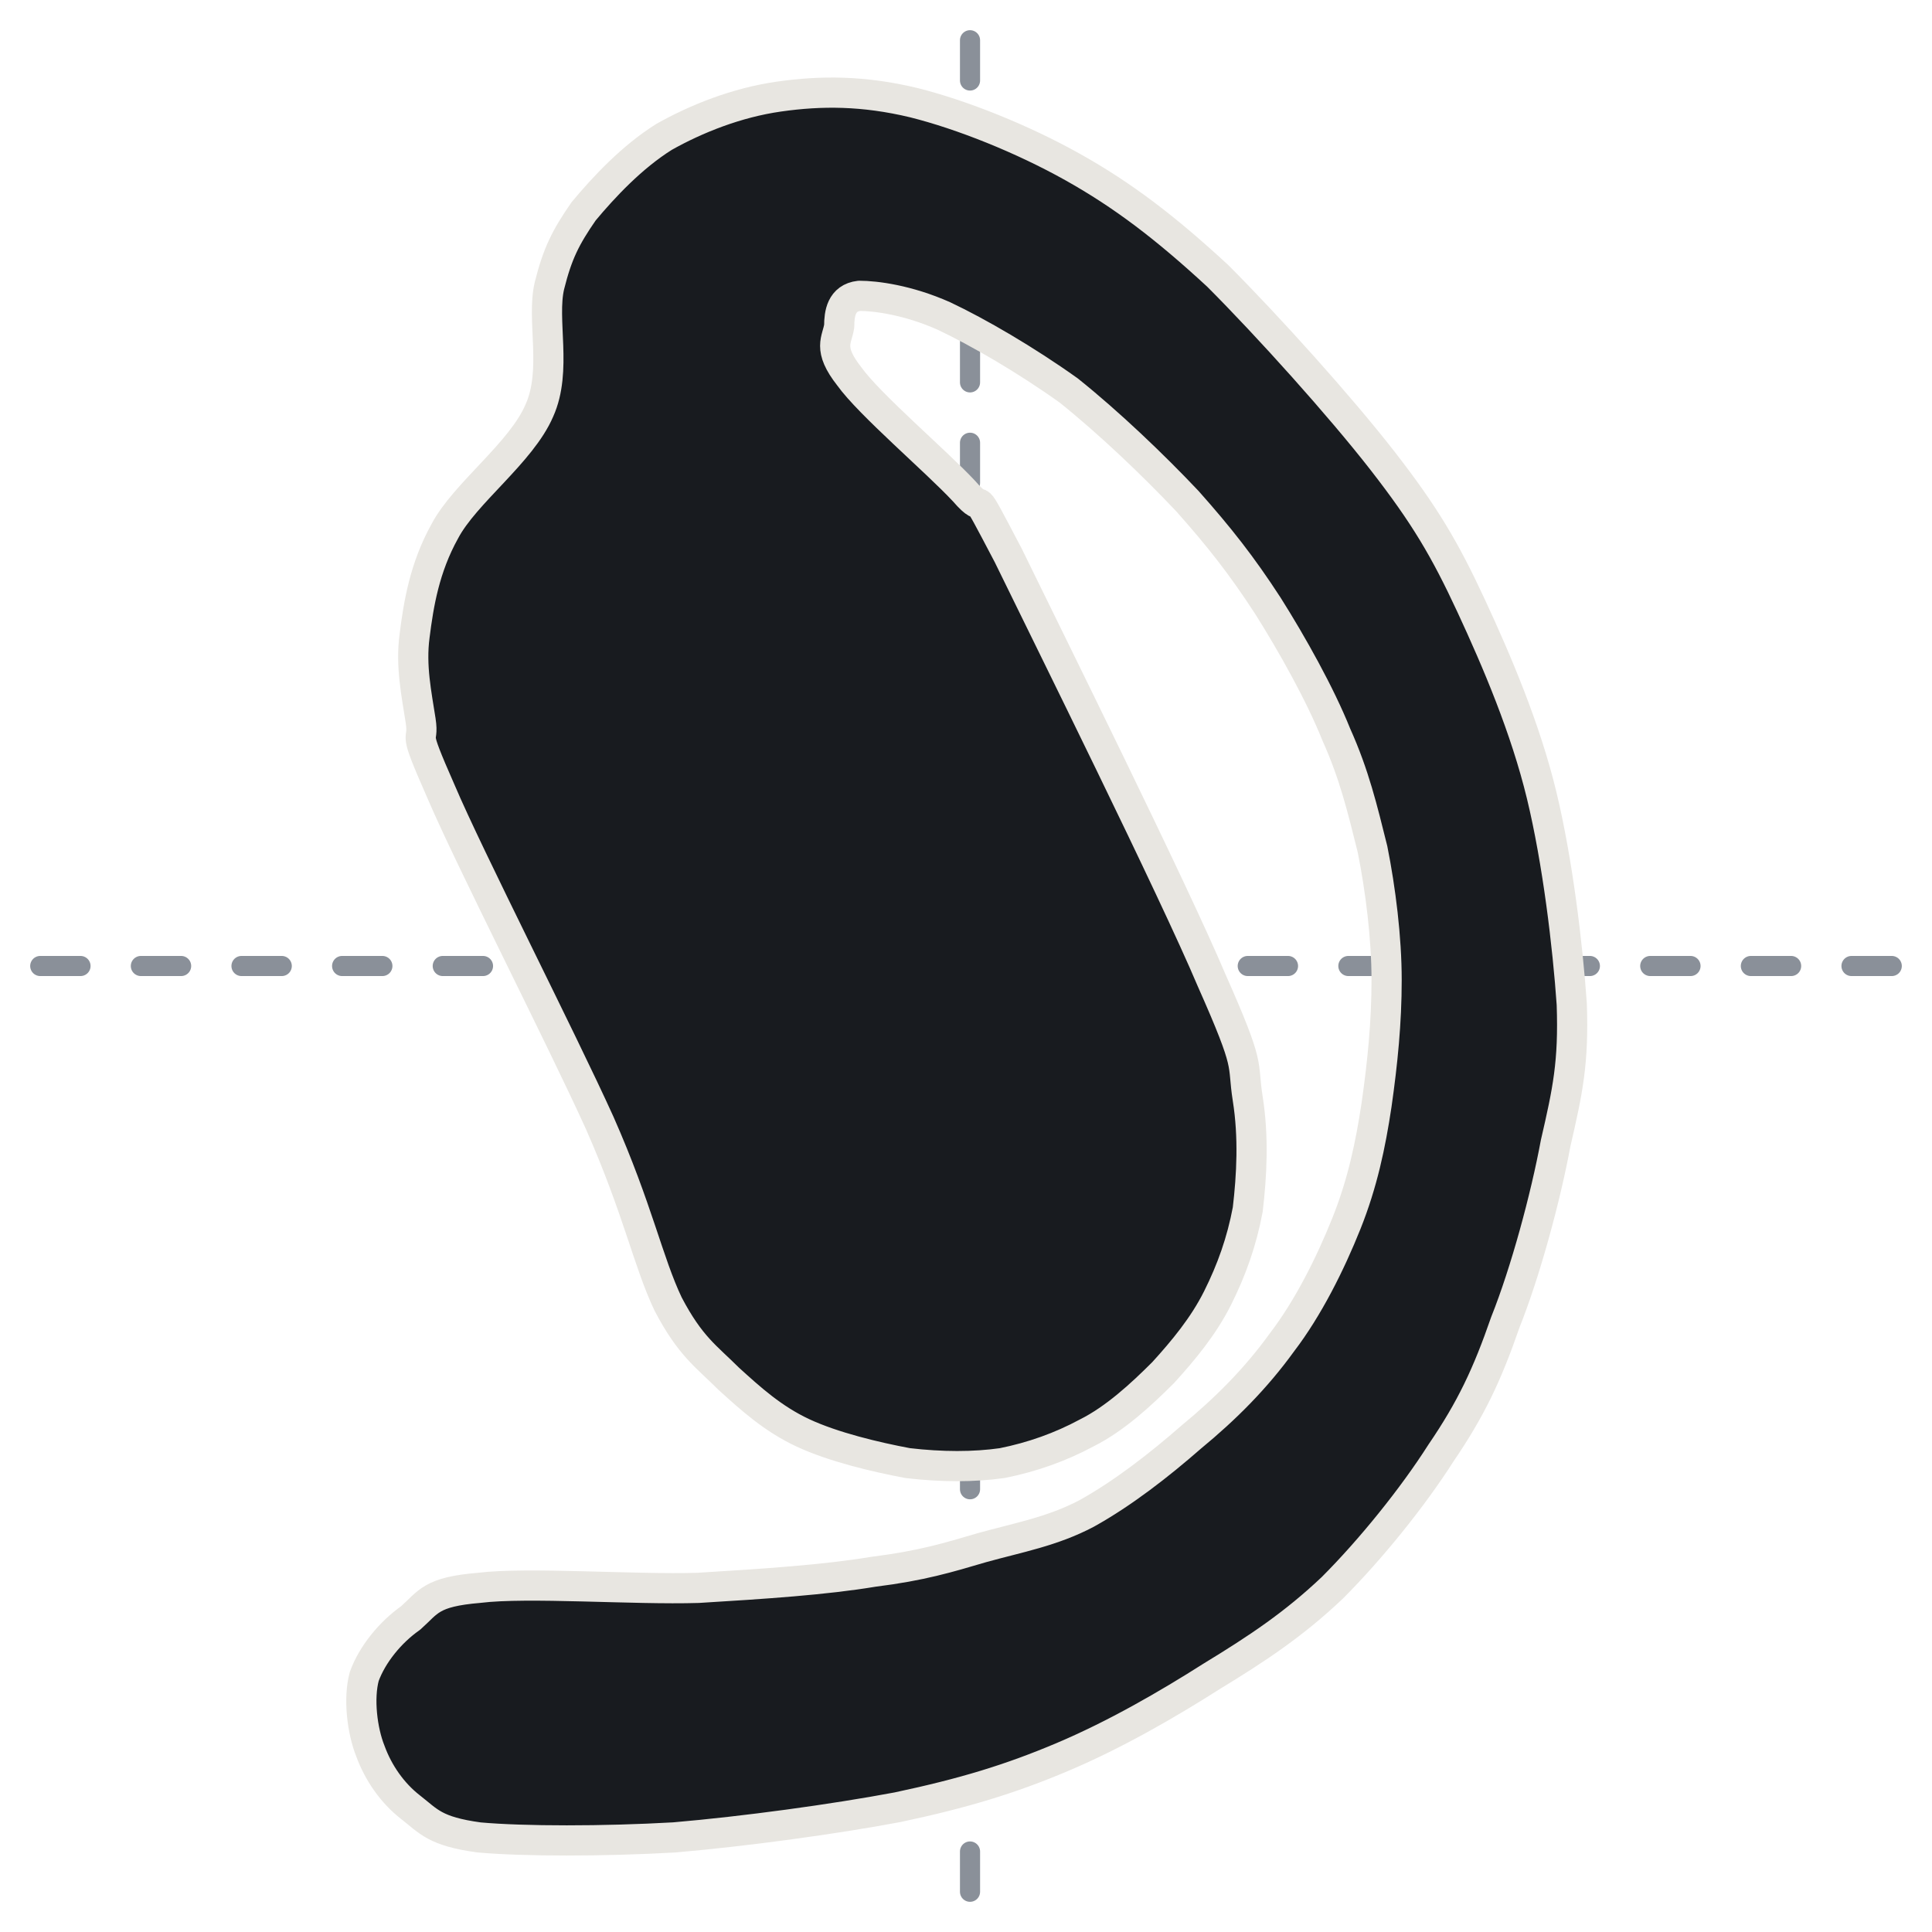
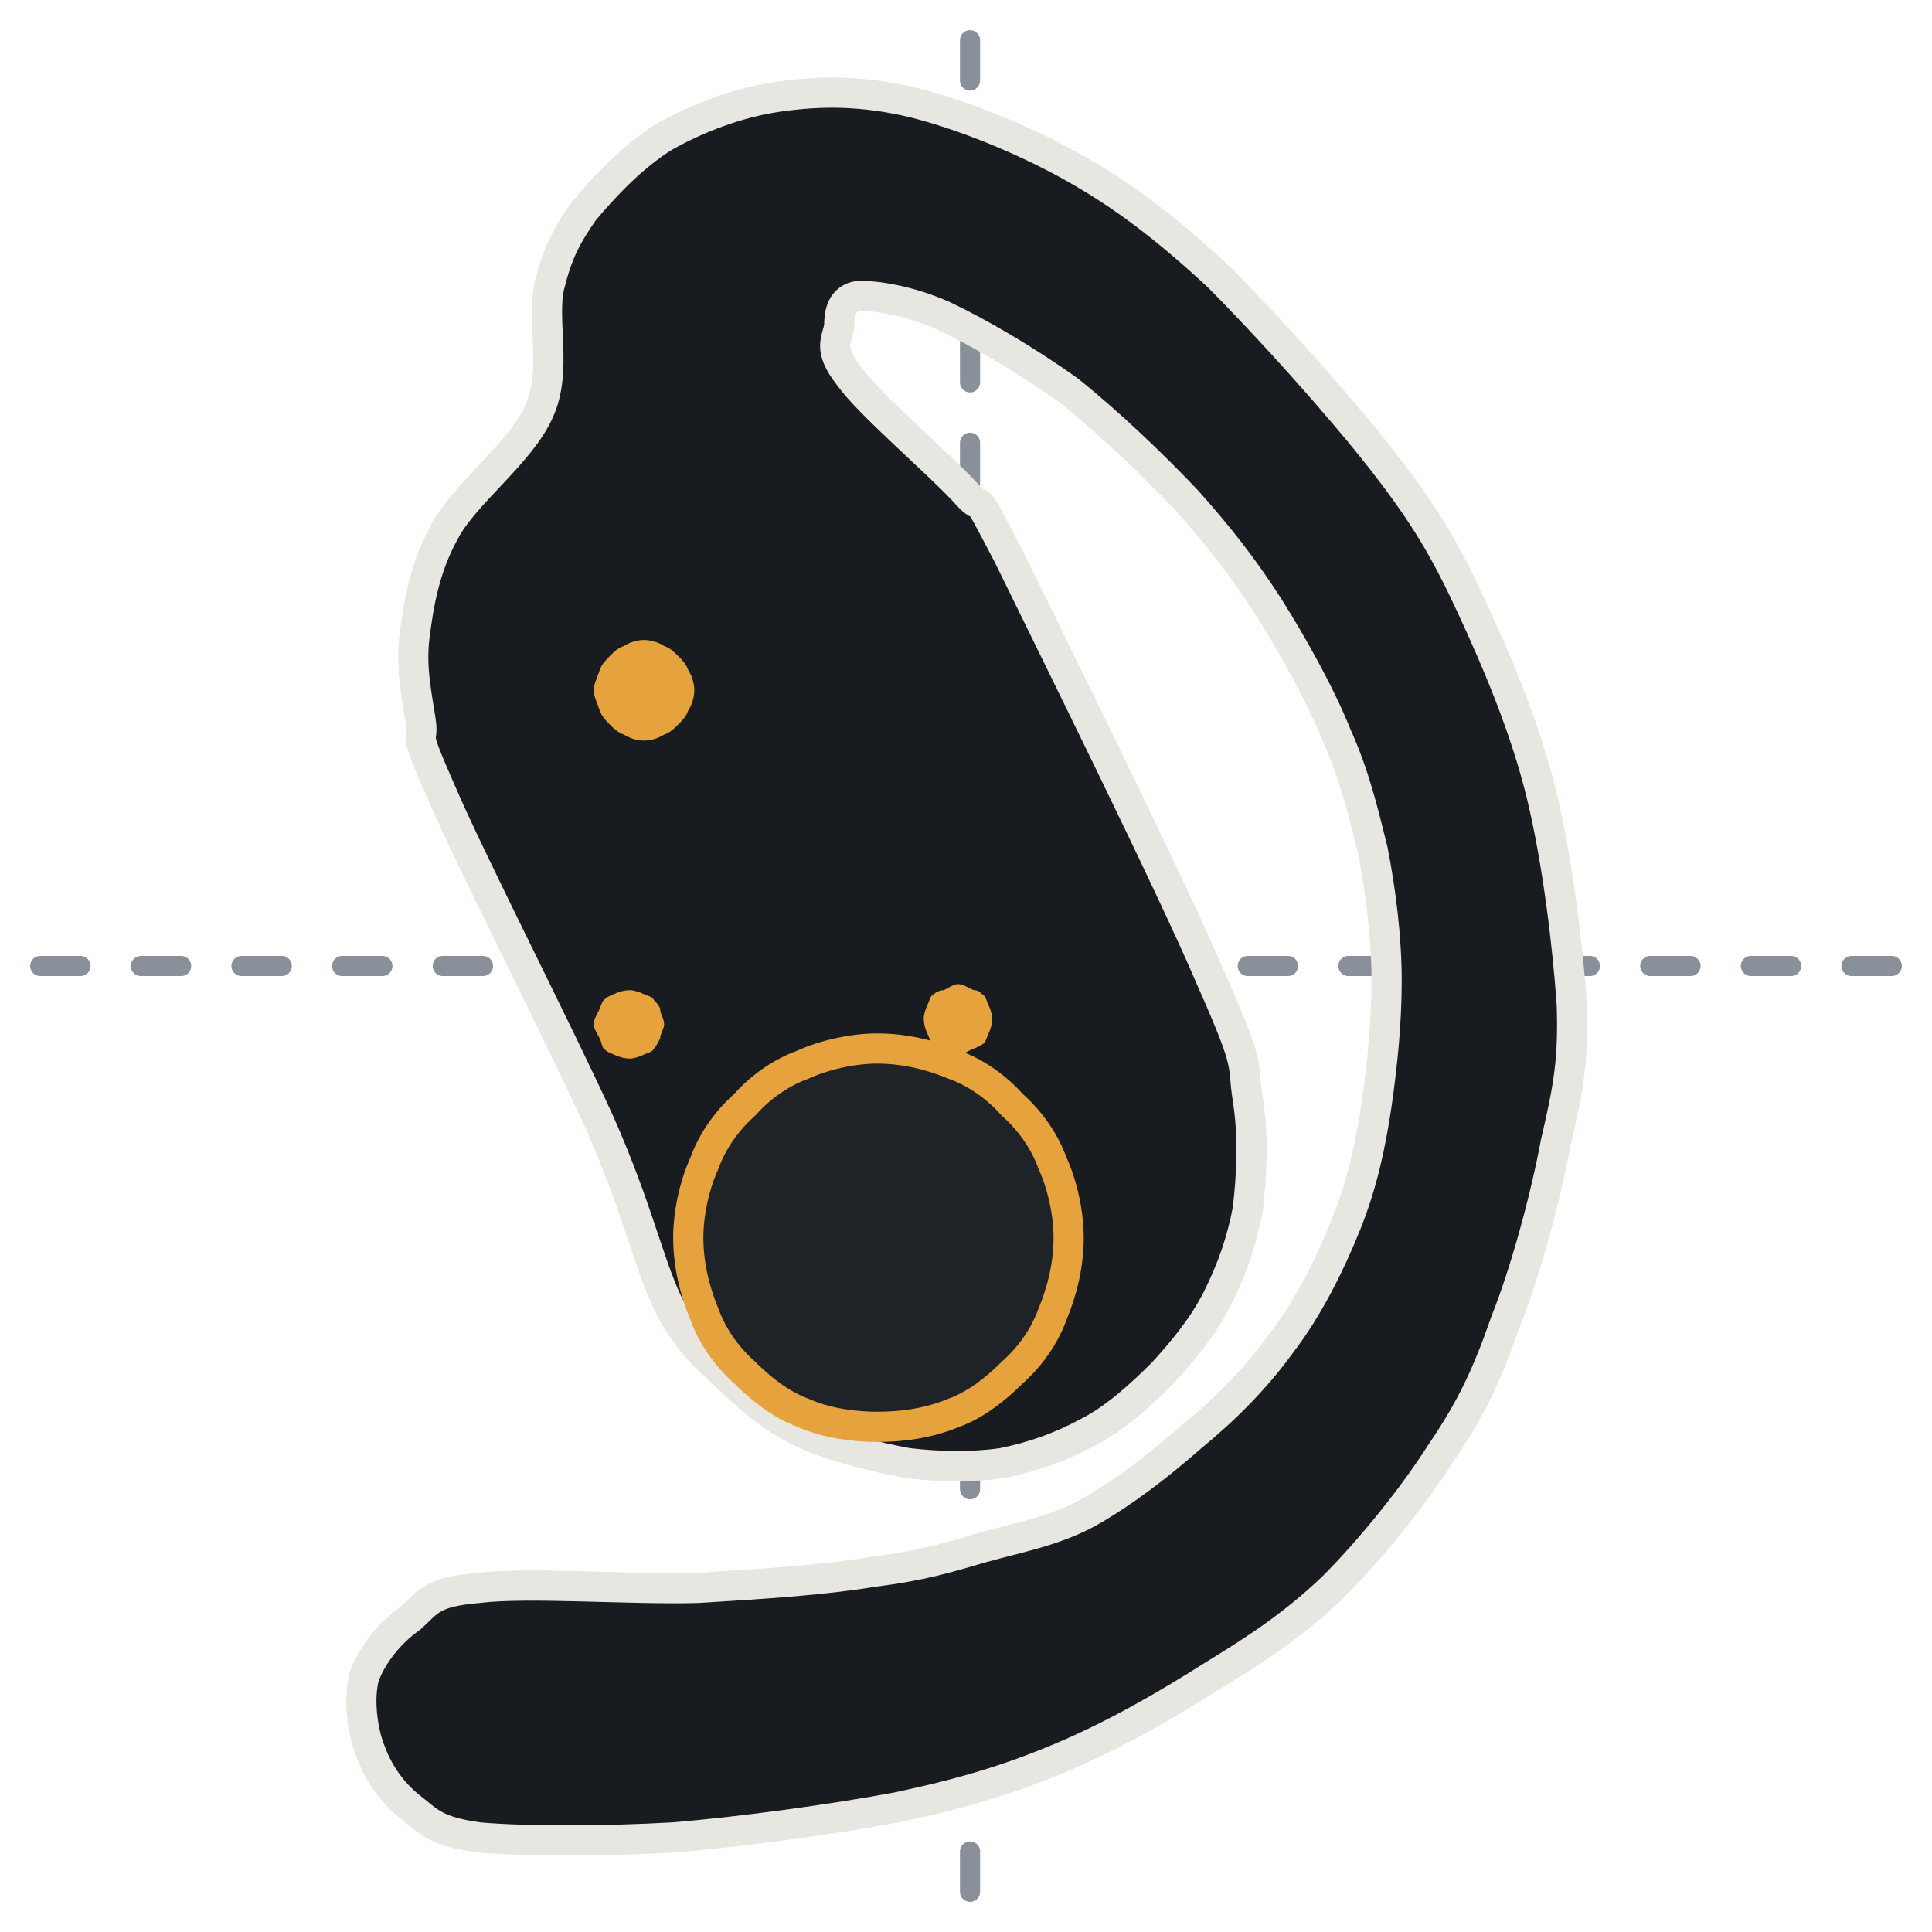
<svg xmlns="http://www.w3.org/2000/svg" viewBox="0 0 96 96" width="96" height="96" role="img" aria-label="Soundcore V30i left earbud">
  <path d="M48.2 2.0L48.2 4.0M48.2 7.0L48.2 9.0M48.2 12.0L48.2 14.0M48.2 17.0L48.2 19.0M48.2 22.0L48.2 24.0M48.2 27.0L48.2 29.0M48.2 32.0L48.2 34.0M48.2 37.0L48.2 39.0M48.2 42.0L48.2 44.0M48.2 47.0L48.2 49.0M48.2 52.0L48.2 54.0M48.2 57.0L48.2 59.0M48.2 62.0L48.2 64.0M48.2 67.0L48.2 69.0M48.2 72.0L48.2 74.0M48.2 77.0L48.2 79.0M48.2 82.0L48.2 84.0M48.2 87.0L48.2 89.0M48.2 92.0L48.2 94.0M2.0 48.0L4.0 48.0M7.0 48.0L9.0 48.0M12.0 48.0L14.0 48.0M17.0 48.0L19.0 48.0M22.0 48.0L24.0 48.0M27.0 48.0L29.0 48.0M32.0 48.0L34.0 48.0M37.0 48.0L39.0 48.0M42.0 48.0L44.0 48.0M47.0 48.0L49.0 48.0M52.0 48.0L54.0 48.0M57.0 48.0L59.0 48.0M62.0 48.0L64.0 48.0M67.0 48.0L69.0 48.0M72.0 48.0L74.0 48.0M77.0 48.0L79.0 48.0M82.0 48.0L84.0 48.0M87.0 48.0L89.0 48.0M92.0 48.0L94.0 48.0" fill="none" stroke="#8A9099" stroke-width="1.0" stroke-linecap="round" stroke-linejoin="round" />
  <path d="M38.7 4.8C40.8 4.5 42.9 4.5 45.4 5.1C47.8 5.7 50.8 6.9 53.3 8.3C55.8 9.7 57.9 11.3 60.5 13.7C63.0 16.2 66.6 20.2 68.7 22.9C70.8 25.6 71.8 27.3 73.1 30.1C74.4 32.9 75.8 36.2 76.6 39.5C77.4 42.8 77.9 47.0 78.1 49.9C78.2 52.8 77.9 54.2 77.3 56.8C76.8 59.5 75.8 63.2 74.8 65.7C73.9 68.3 73.1 70.0 71.6 72.2C70.2 74.4 68.1 77.0 66.2 78.9C64.3 80.7 62.5 81.9 60.2 83.3C58.0 84.7 55.4 86.2 52.8 87.3C50.2 88.4 47.9 89.1 44.6 89.8C41.4 90.4 37.0 91.0 33.5 91.3C30.0 91.5 26.0 91.5 23.8 91.3C21.6 91.0 21.3 90.5 20.4 89.8C19.5 89.1 18.8 88.1 18.4 87.0C18.0 86.0 17.8 84.4 18.1 83.3C18.5 82.2 19.4 81.1 20.4 80.4C21.3 79.6 21.4 79.1 23.8 78.9C26.2 78.6 31.5 79.0 34.7 78.9C38.0 78.7 41.0 78.5 43.4 78.1C45.8 77.8 47.1 77.4 48.8 76.9C50.6 76.4 52.3 76.1 54.0 75.2C55.8 74.2 57.6 72.8 59.2 71.4C60.9 70.0 62.4 68.5 63.7 66.7C65.0 65.0 66.1 62.8 66.9 60.8C67.7 58.8 68.1 56.9 68.4 54.9C68.7 52.8 68.9 50.8 68.9 48.7C68.9 46.6 68.6 44.2 68.2 42.2C67.7 40.2 67.3 38.5 66.4 36.5C65.6 34.5 64.2 32.0 63.0 30.1C61.7 28.1 60.6 26.7 59.0 24.9C57.3 23.1 55.1 21.0 53.1 19.4C51.0 17.9 48.6 16.5 46.9 15.7C45.1 14.9 43.5 14.7 42.7 14.7C41.8 14.8 41.7 15.6 41.7 16.2C41.6 16.9 41.1 17.3 42.2 18.7C43.2 20.1 46.5 22.9 47.9 24.4C49.2 25.9 48.0 23.6 50.1 27.6C52.1 31.7 58.3 44.2 60.2 48.7C62.2 53.2 61.7 52.7 62.0 54.6C62.3 56.5 62.2 58.4 62.0 60.1C61.7 61.7 61.2 63.1 60.5 64.5C59.8 65.9 58.8 67.1 57.8 68.2C56.7 69.3 55.4 70.5 54.0 71.2C52.7 71.9 51.3 72.4 49.8 72.7C48.4 72.9 46.8 72.9 45.1 72.7C43.5 72.4 41.4 71.9 39.9 71.2C38.4 70.5 37.3 69.5 36.2 68.5C35.1 67.4 34.3 66.9 33.2 64.8C32.2 62.7 31.7 60.1 29.8 55.8C27.9 51.6 23.3 42.6 21.9 39.3C20.4 35.9 21.1 37.1 20.9 35.8C20.7 34.5 20.4 33.1 20.6 31.6C20.8 30.0 21.1 28.2 22.1 26.4C23.1 24.5 25.9 22.5 26.8 20.4C27.7 18.4 26.9 15.9 27.3 14.2C27.7 12.6 28.1 11.8 29.0 10.5C30.0 9.3 31.4 7.8 33.0 6.8C34.6 5.9 36.6 5.1 38.7 4.8Z" fill="#181B1F" stroke="#E8E6E1" stroke-width="1.5" stroke-linecap="round" stroke-linejoin="round" />
+   <path d="M34.5 34.3C34.5 34.6 34.4 35.0 34.2 35.3C34.1 35.6 33.9 35.8 33.7 36.0C33.5 36.2 33.3 36.4 33.0 36.5C32.7 36.7 32.3 36.8 32.0 36.8C31.7 36.8 31.3 36.7 31.0 36.5C30.7 36.4 30.5 36.2 30.3 36.0C30.1 35.8 29.9 35.6 29.8 35.3C29.7 35.0 29.5 34.6 29.5 34.3C29.5 34.0 29.7 33.6 29.8 33.3C29.9 33.0 30.1 32.8 30.3 32.6C30.5 32.4 30.7 32.2 31.0 32.1C31.3 31.9 31.7 31.8 32.0 31.8C32.3 31.8 32.7 31.9 33.0 32.1C33.3 32.2 33.5 32.4 33.7 32.6C33.9 32.8 34.1 33.0 34.2 33.3C34.4 33.6 34.5 34.0 34.5 34.3Z" fill="#E6A23C" />
+   <path d="M49.3 50.6C49.3 50.9 49.2 51.2 49.1 51.4C49.0 51.6 49.0 51.8 48.8 51.9C48.7 52.0 48.6 52.0 48.4 52.1C48.1 52.2 47.9 52.4 47.6 52.4C47.4 52.4 47.1 52.2 46.9 52.1C46.7 52.0 46.5 52.0 46.4 51.9C46.2 51.8 46.2 51.6 46.1 51.4C46.0 51.2 45.9 50.9 45.9 50.6C45.9 50.4 46.0 50.1 46.1 49.9C46.2 49.7 46.2 49.5 46.4 49.4C46.5 49.3 46.7 49.2 46.9 49.2C47.1 49.1 47.4 48.9 47.6 48.9C47.9 48.9 48.1 49.1 48.4 49.2C48.6 49.2 48.7 49.3 48.8 49.4C49.0 49.5 49.0 49.7 49.1 49.9C49.2 50.1 49.3 50.4 49.3 50.6Z" fill="#E6A23C" />
+   <path d="M33.0 50.9C33.0 51.1 32.8 51.4 32.8 51.6C32.7 51.8 32.6 52.0 32.5 52.1C32.4 52.3 32.2 52.3 32.0 52.4C31.8 52.5 31.5 52.6 31.3 52.6C31.0 52.6 30.7 52.5 30.5 52.4C30.3 52.3 30.2 52.3 30.0 52.1C29.9 52.0 29.9 51.8 29.8 51.6C29.7 51.4 29.5 51.1 29.5 50.9C29.5 50.6 29.7 50.4 29.8 50.1C29.9 49.9 29.9 49.8 30.0 49.7C30.2 49.5 30.3 49.5 30.5 49.4C30.7 49.3 31.0 49.2 31.3 49.2C31.5 49.2 31.8 49.3 32.0 49.4C32.2 49.5 32.4 49.5 32.5 49.7C32.6 49.8 32.7 49.9 32.8 50.1C32.8 50.4 33.0 50.6 33.0 50.9Z" fill="#E6A23C" />
+   <path d="M53.1 61.5C53.1 62.8 52.8 64.1 52.3 65.3C51.9 66.4 51.2 67.4 50.3 68.2C49.5 69.0 48.5 69.8 47.4 70.2C46.2 70.7 44.9 70.9 43.6 70.9C42.4 70.9 41.0 70.7 39.9 70.2C38.8 69.8 37.8 69.0 37.0 68.2C36.1 67.4 35.4 66.4 35.0 65.3C34.5 64.1 34.2 62.8 34.2 61.5C34.2 60.3 34.5 58.9 35.0 57.8C35.4 56.7 36.1 55.7 37.0 54.9C37.8 54.0 38.8 53.3 39.9 52.9C41.0 52.4 42.4 52.1 43.6 52.1C44.9 52.1 46.2 52.4 47.4 52.9C48.5 53.3 49.5 54.0 50.3 54.9C51.2 55.7 51.9 56.7 52.3 57.8C52.8 58.9 53.1 60.3 53.1 61.5Z" fill="#1F2328" stroke="#E6A23C" stroke-width="1.5" stroke-linecap="round" stroke-linejoin="round" />
</svg>
